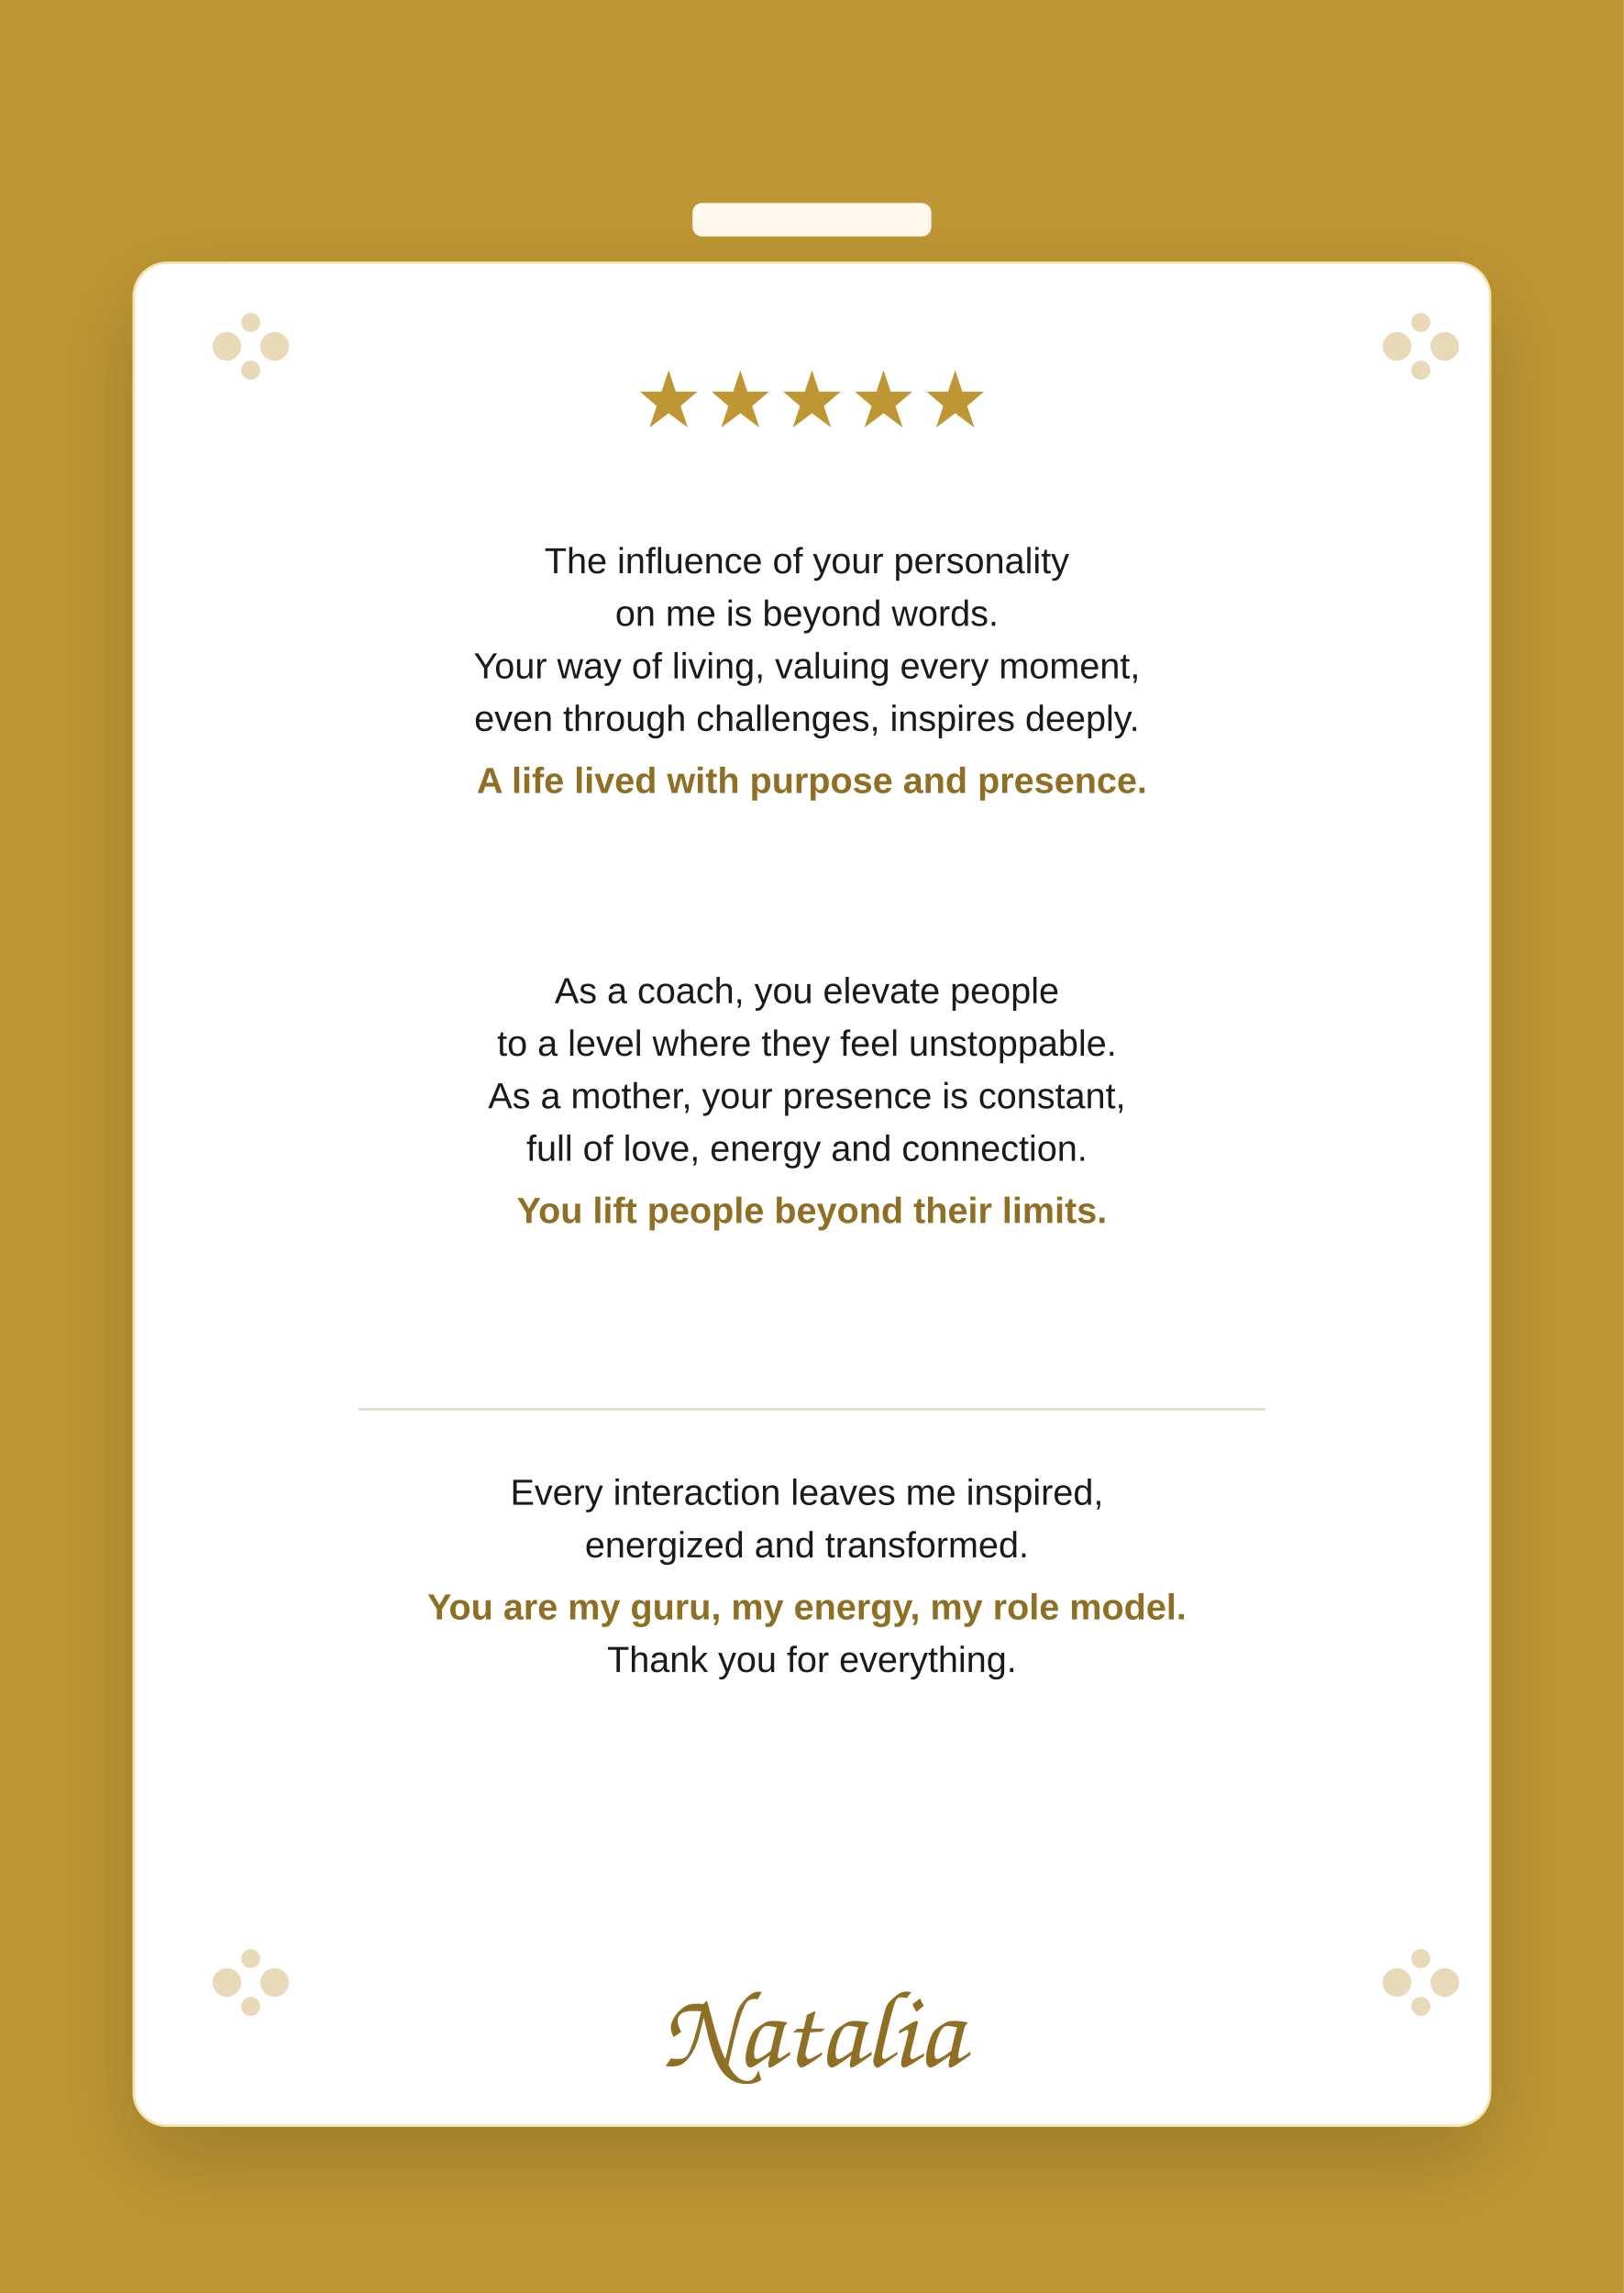
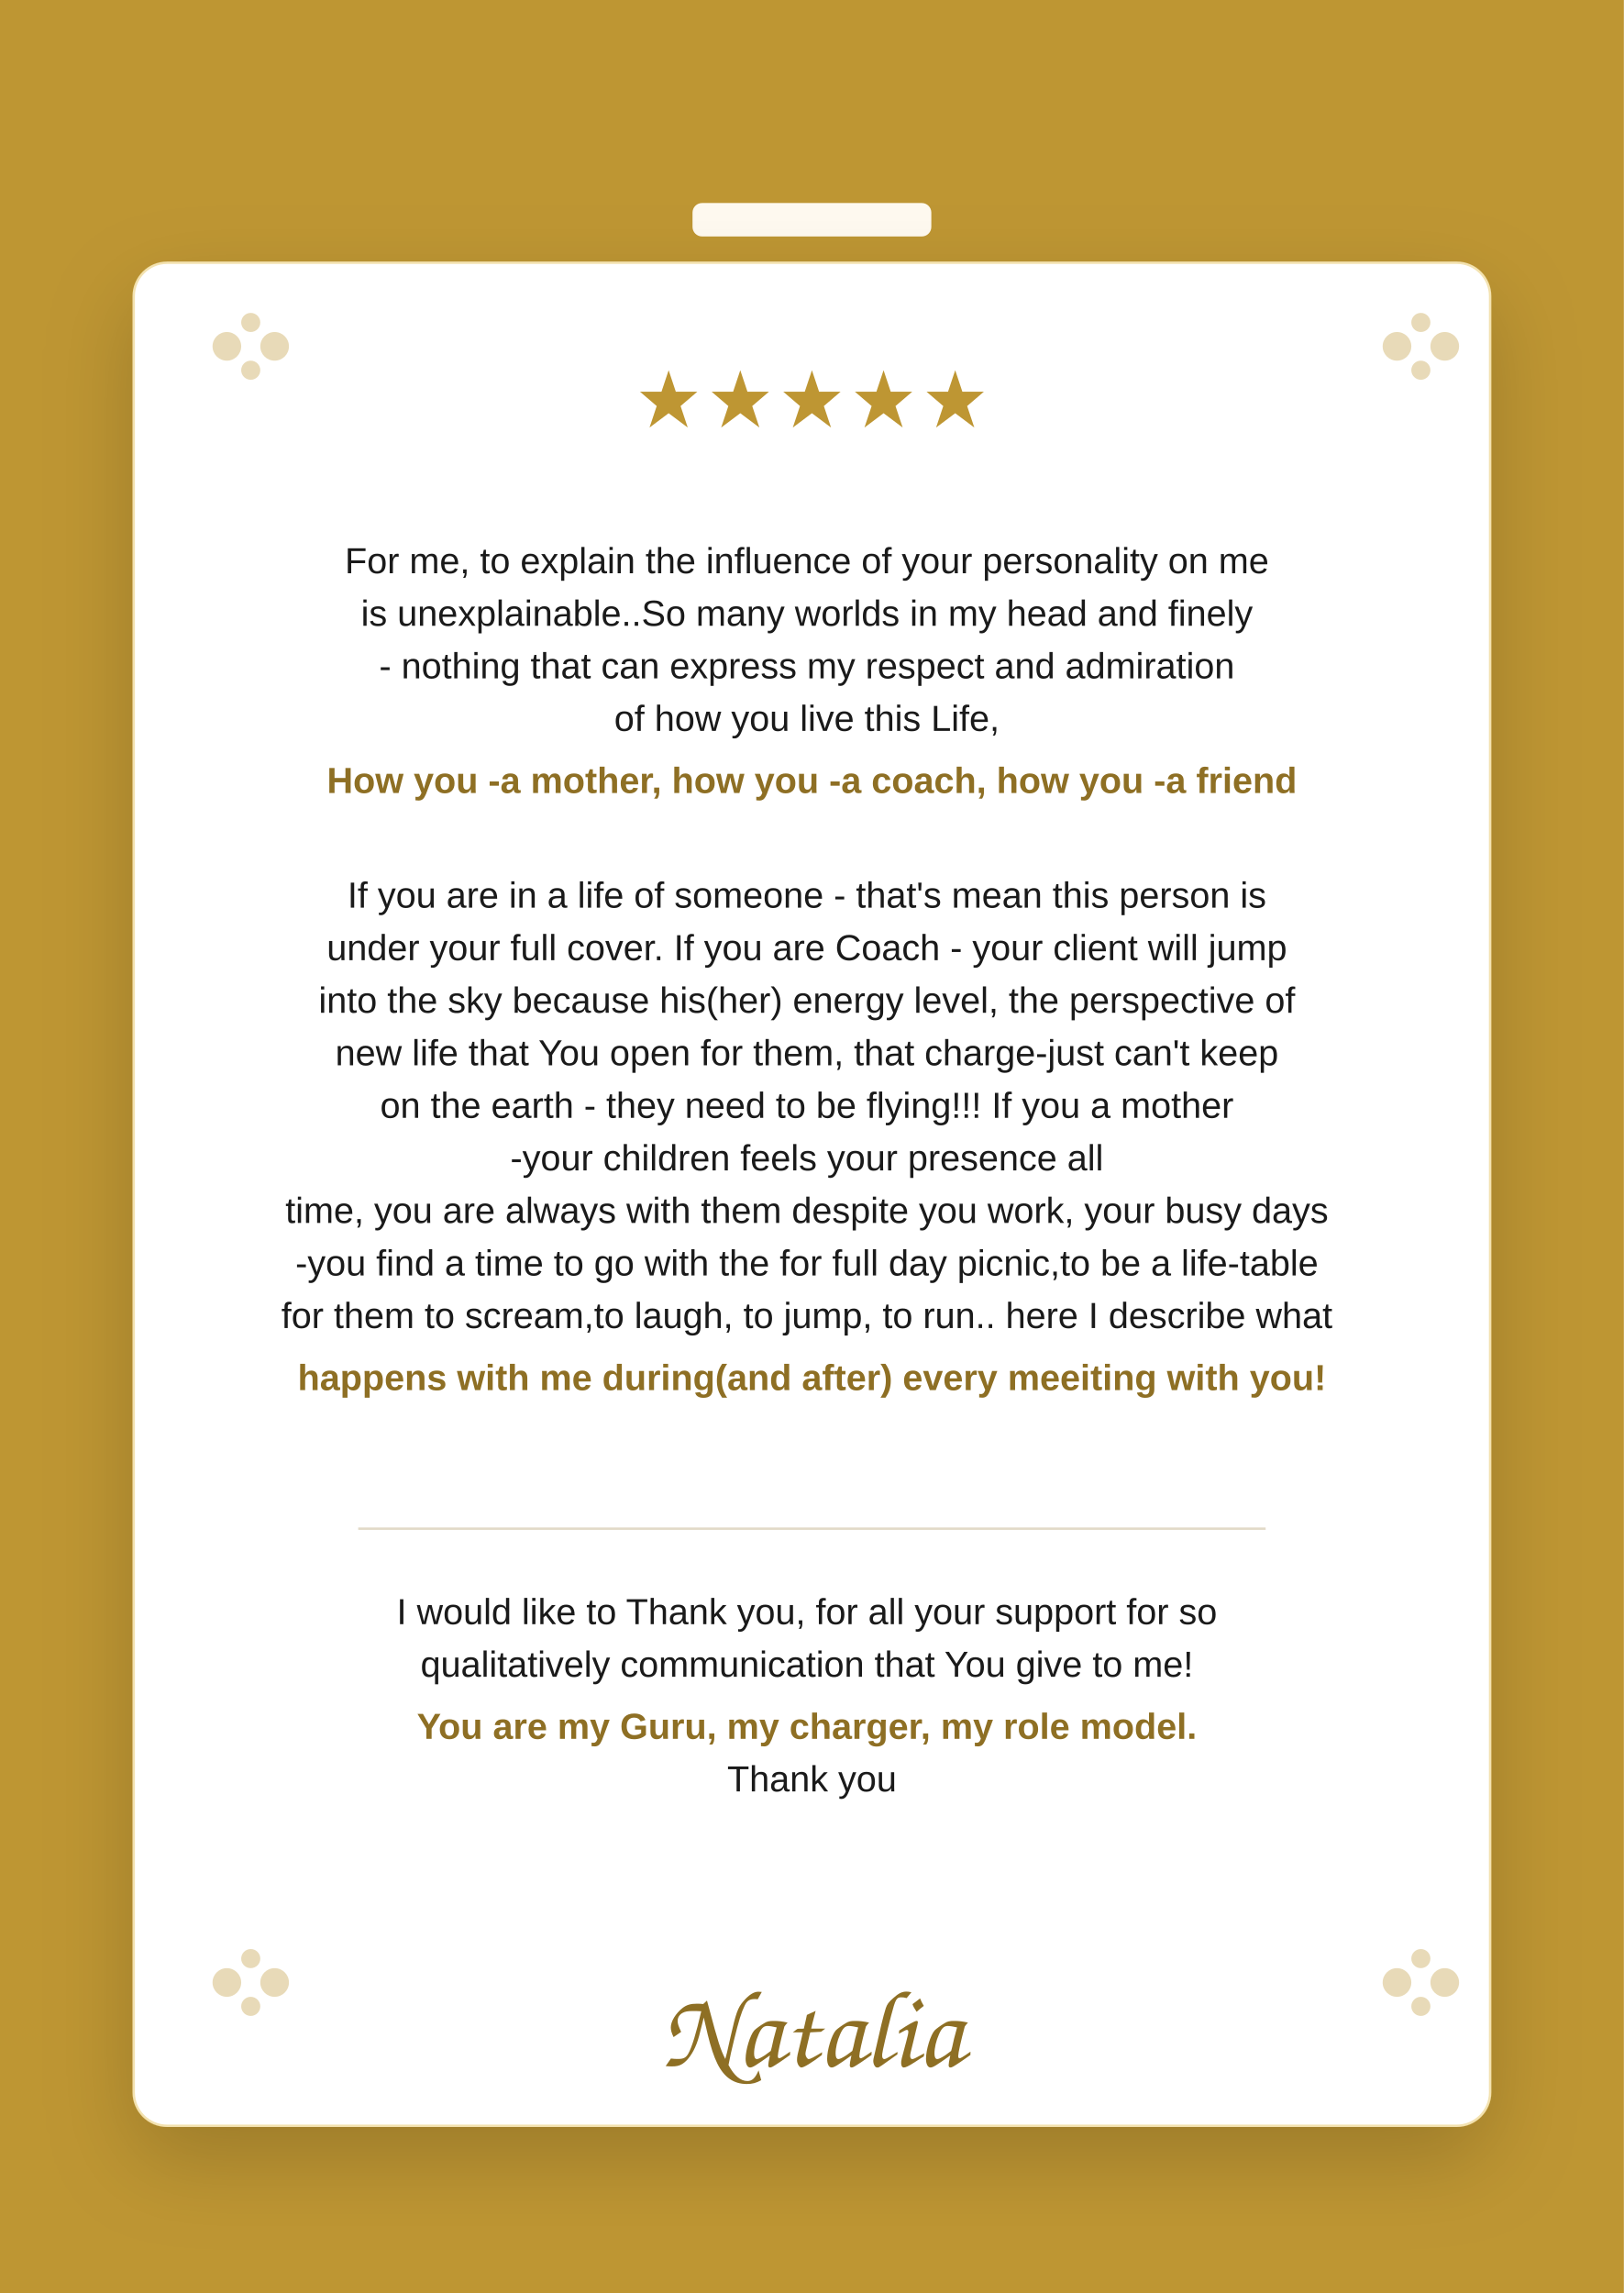
<svg xmlns="http://www.w3.org/2000/svg" width="100%" viewBox="0 0 680 960">
  <defs>
    <filter id="shadow">
      <feDropShadow dx="0" dy="14" stdDeviation="18" flood-color="#000000" flood-opacity="0.18" />
    </filter>
  </defs>
  <rect width="680" height="960" fill="#be9633" />
  <g opacity="0.05" fill="#ffffff">
    <circle cx="120" cy="160" r="20" />
    <circle cx="140" cy="160" r="10" />
    <circle cx="130" cy="140" r="10" />
    <circle cx="560" cy="200" r="20" />
    <circle cx="580" cy="200" r="10" />
    <circle cx="570" cy="180" r="10" />
    <circle cx="140" cy="820" r="20" />
    <circle cx="160" cy="820" r="10" />
    <circle cx="150" cy="800" r="10" />
    <circle cx="540" cy="820" r="20" />
    <circle cx="560" cy="820" r="10" />
    <circle cx="550" cy="800" r="10" />
  </g>
  <rect x="290" y="85" width="100" height="14" fill="#fffaf0" rx="4" />
  <rect x="56" y="110" width="568" height="780" rx="14" fill="#ffffff" stroke="#f3e2b0" filter="url(#shadow)" />
  <g fill="#be9633" opacity="0.35">
    <circle cx="95" cy="145" r="6" />
    <circle cx="105" cy="135" r="4" />
    <circle cx="115" cy="145" r="6" />
    <circle cx="105" cy="155" r="4" />
    <circle cx="585" cy="145" r="6" />
    <circle cx="595" cy="135" r="4" />
    <circle cx="605" cy="145" r="6" />
    <circle cx="595" cy="155" r="4" />
    <circle cx="95" cy="830" r="6" />
    <circle cx="105" cy="820" r="4" />
    <circle cx="115" cy="830" r="6" />
    <circle cx="105" cy="840" r="4" />
    <circle cx="585" cy="830" r="6" />
    <circle cx="595" cy="820" r="4" />
    <circle cx="605" cy="830" r="6" />
    <circle cx="595" cy="840" r="4" />
  </g>
  <g fill="#be9633">
    <path d="M280,155 L283,164 L292,164 L285,170 L288,179 L280,173 L272,179 L275,170 L268,164 L277,164 Z" />
    <path d="M310,155 L313,164 L322,164 L315,170 L318,179 L310,173 L302,179 L305,170 L298,164 L307,164 Z" />
    <path d="M340,155 L343,164 L352,164 L345,170 L348,179 L340,173 L332,179 L335,170 L328,164 L337,164 Z" />
    <path d="M370,155 L373,164 L382,164 L375,170 L378,179 L370,173 L362,179 L365,170 L358,164 L367,164 Z" />
    <path d="M400,155 L403,164 L412,164 L405,170 L408,179 L400,173 L392,179 L395,170 L388,164 L397,164 Z" />
  </g>
  <text x="340" y="240" text-anchor="middle" font-family="Arial, sans-serif" font-size="15.2" fill="#1a1a1a">
-     <tspan x="340" dy="0">The influence of your personality</tspan>
-     <tspan x="340" dy="22">on me is beyond words.</tspan>
-     <tspan x="340" dy="22">Your way of living, valuing every moment,</tspan>
-     <tspan x="340" dy="22">even through challenges, inspires deeply.</tspan>
+     <tspan x="340" dy="0">For me, to explain the influence of your personality on me</tspan>
+     <tspan x="340" dy="22">is unexplainable..So many worlds in my head and finely </tspan>
+     <tspan x="340" dy="22">- nothing that can express my respect and admiration</tspan>
+     <tspan x="340" dy="22">of how you live this Life,</tspan>
    <tspan x="340" dy="26" font-weight="700" fill="#8e6f24">
-       A life lived with purpose and presence.
+       How you -a mother, how you -a coach, how you -a friend
    </tspan>
  </text>
-   <text x="340" y="420" text-anchor="middle" font-family="Arial, sans-serif" font-size="15.2" fill="#1a1a1a">
-     <tspan x="340" dy="0">As a coach, you elevate people</tspan>
-     <tspan x="340" dy="22">to a level where they feel unstoppable.</tspan>
-     <tspan x="340" dy="22">As a mother, your presence is constant,</tspan>
-     <tspan x="340" dy="22">full of love, energy and connection.</tspan>
+   <text x="340" y="380" text-anchor="middle" font-family="Arial, sans-serif" font-size="15.2" fill="#1a1a1a">
+     <tspan x="340" dy="0">If you are in a life of someone - that's mean this person is</tspan>
+     <tspan x="340" dy="22">under your full cover. If you are Coach - your client will jump</tspan>
+     <tspan x="340" dy="22">into the sky because his(her) energy level, the perspective of </tspan>
+     <tspan x="340" dy="22">new life that You open for them, that charge-just can't keep</tspan>
+     <tspan x="340" dy="22"> on the earth - they need to be flying!!! If you a mother </tspan>
+     <tspan x="340" dy="22">-your children feels your presence all</tspan>
+     <tspan x="340" dy="22">time, you are always with them despite you work, your busy days</tspan>
+     <tspan x="340" dy="22">-you find a time to go with the for full day picnic,to be a life-table </tspan>
+     <tspan x="340" dy="22">for them to scream,to laugh, to jump, to run.. here I describe what</tspan>
    <tspan x="340" dy="26" font-weight="700" fill="#8e6f24">
-       You lift people beyond their limits.
+        happens with me during(and after) every meeiting with you!
    </tspan>
  </text>
-   <line x1="150" y1="590" x2="530" y2="590" stroke="#8e6f24" stroke-opacity="0.25" />
-   <text x="340" y="630" text-anchor="middle" font-family="Arial, sans-serif" font-size="15.2" fill="#1a1a1a">
-     <tspan x="340" dy="0">Every interaction leaves me inspired,</tspan>
-     <tspan x="340" dy="22">energized and transformed.</tspan>
+   <line x1="150" y1="640" x2="530" y2="640" stroke="#8e6f24" stroke-opacity="0.25" />
+   <text x="340" y="680" text-anchor="middle" font-family="Arial, sans-serif" font-size="15.2" fill="#1a1a1a">
+     <tspan x="340" dy="0">I would like to Thank you, for all your support for so </tspan>
+     <tspan x="340" dy="22">qualitatively communication that You give to me!</tspan>
    <tspan x="340" dy="26" font-weight="700" fill="#8e6f24">
-       You are my guru, my energy, my role model.
+       You are my Guru, my charger, my role model.
    </tspan>
-     <tspan x="340" dy="22">Thank you for everything.</tspan>
+     <tspan x="340" dy="22">Thank you</tspan>
  </text>
  <text x="340" y="865" text-anchor="middle" font-family="cursive" font-size="46" fill="#8e6f24">
    Natalia
  </text>
</svg>
